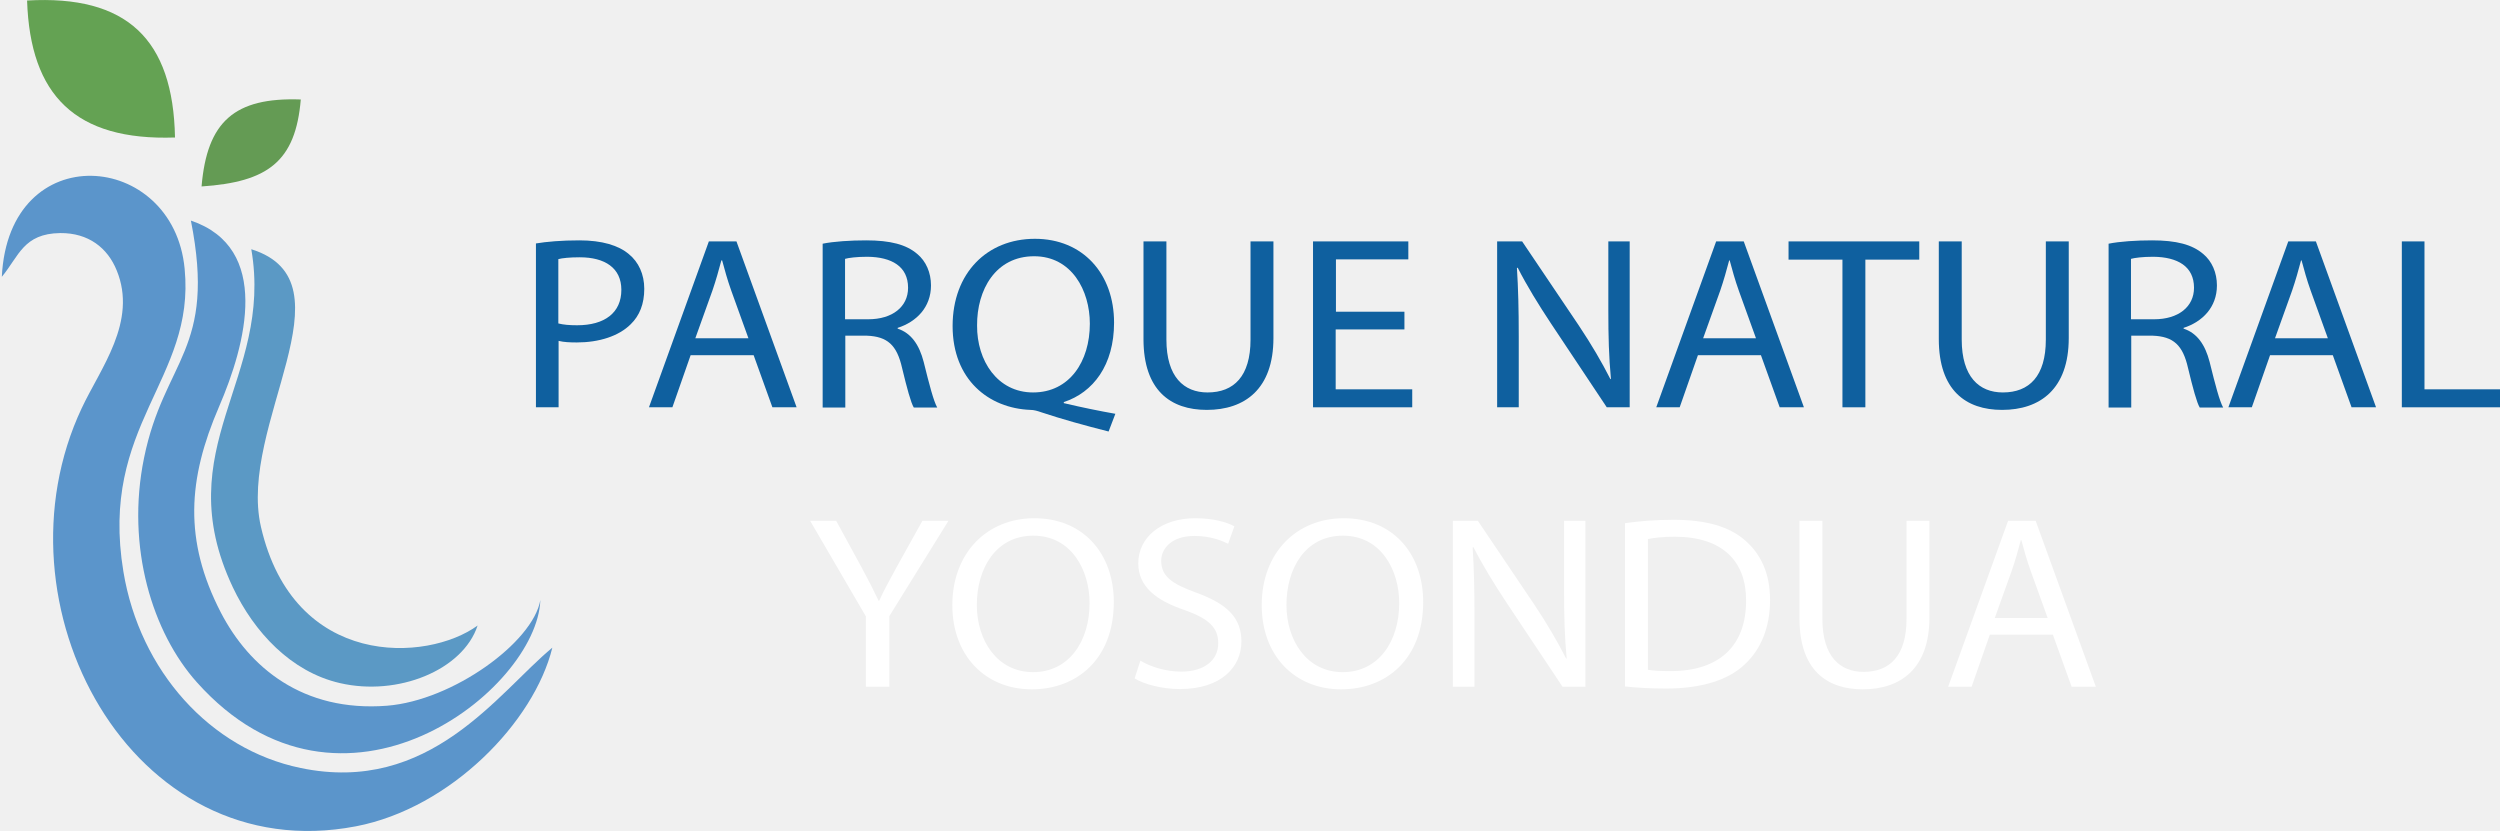
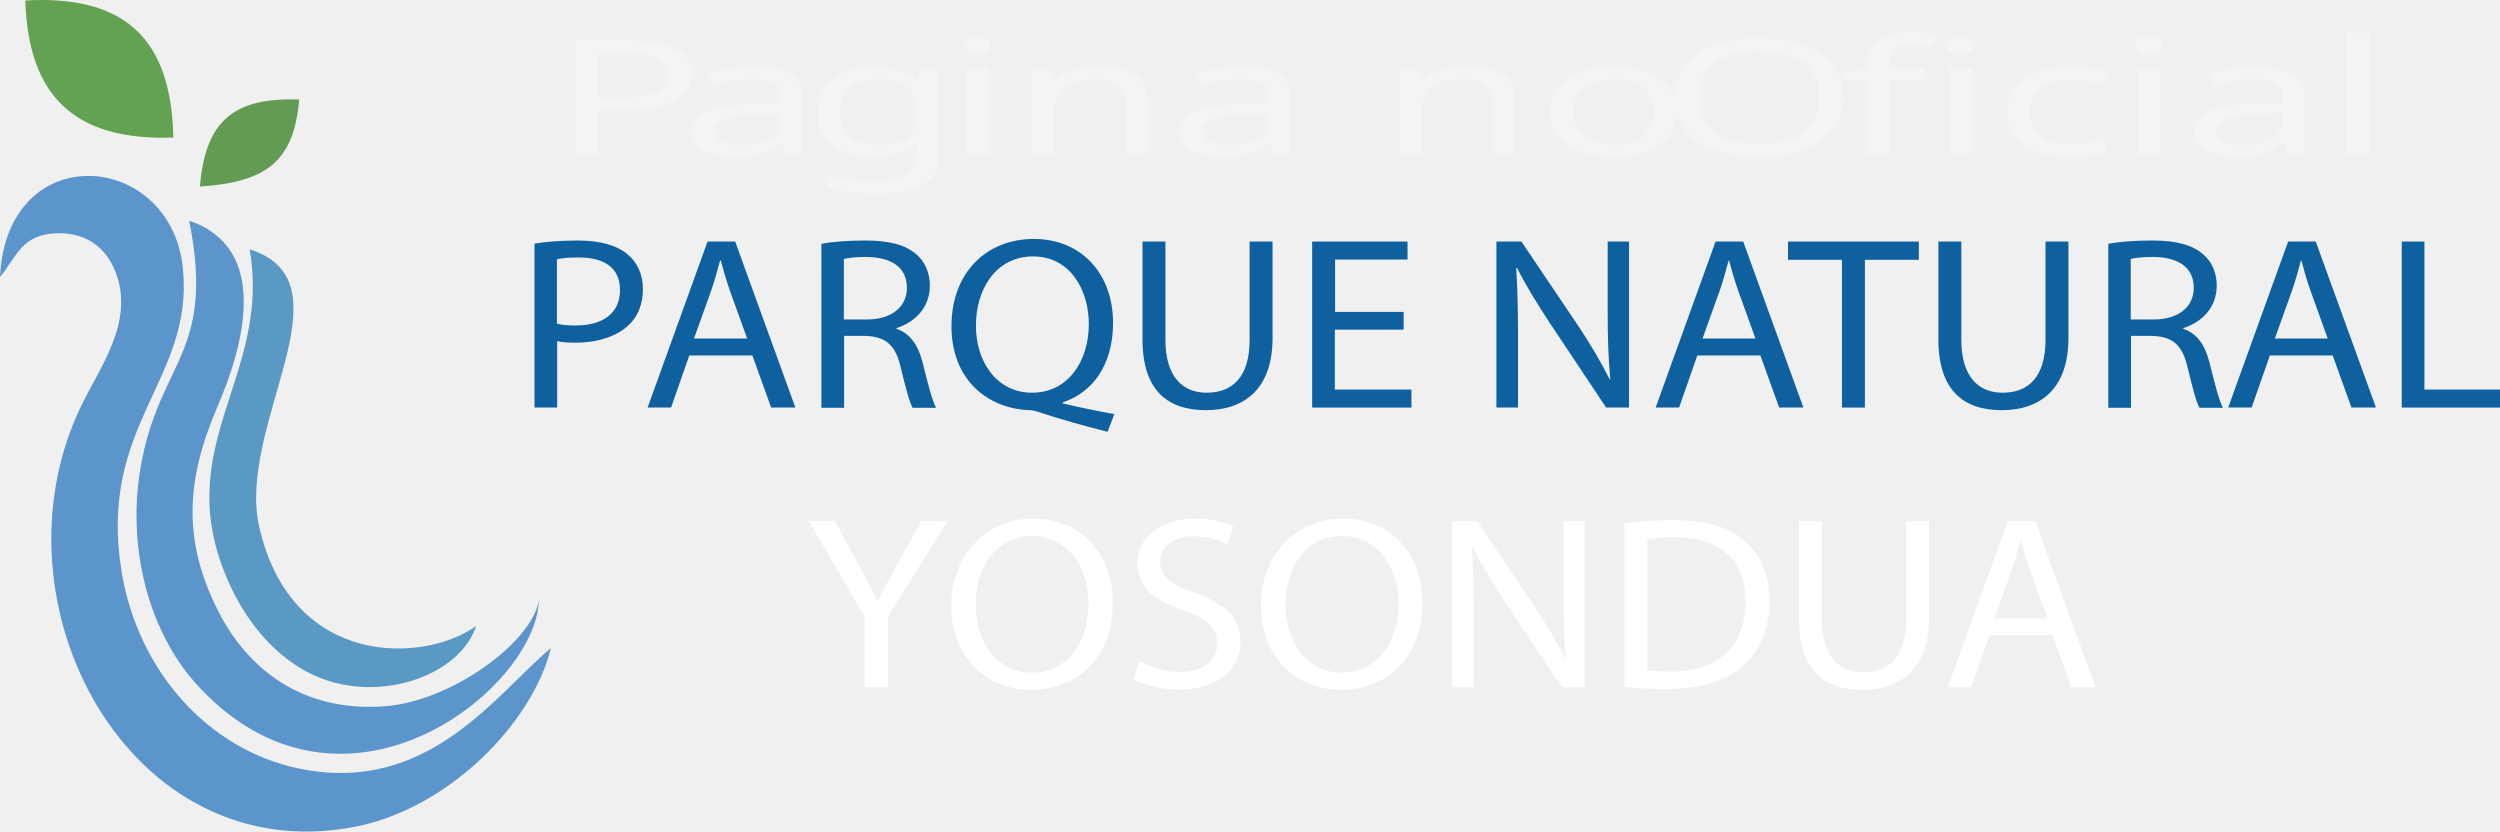
- <svg xmlns="http://www.w3.org/2000/svg" version="1.1" id="Capa_1" x="0px" y="0px" width="960px" height="319.1px" viewBox="0 0 960 319.1" style="enable-background:new 0 0 960 319.1;" xml:space="preserve">
-   <style type="text/css">
- 	.st0{fill-rule:evenodd;clip-rule:evenodd;fill:#5B95CB;}
- 	.st1{fill-rule:evenodd;clip-rule:evenodd;fill:#5B99C5;}
- 	.st2{fill-rule:evenodd;clip-rule:evenodd;fill:#64A253;}
- 	.st3{fill-rule:evenodd;clip-rule:evenodd;fill:#649B54;}
- 	.st4{fill:#0F609F;}
- 	.st5{fill:#FFFFFF;}
- </style>
+ <svg xmlns="http://www.w3.org/2000/svg" id="Capa_1" data-name="Capa 1" viewBox="0 0 959.3 319.09">
+   <defs>
+     <style>
+       .cls-1 {
+         fill: #5b95cb;
+       }
+ 
+       .cls-1, .cls-2, .cls-3, .cls-4 {
+         fill-rule: evenodd;
+       }
+ 
+       .cls-5, .cls-6 {
+         fill: #fff;
+       }
+ 
+       .cls-2 {
+         fill: #649b54;
+       }
+ 
+       .cls-7 {
+         fill: #0f609f;
+       }
+ 
+       .cls-8 {
+         letter-spacing: 0em;
+       }
+ 
+       .cls-6 {
+         font-family: MyriadPro-Regular, 'Myriad Pro';
+         font-size: 61.64px;
+         opacity: .27;
+       }
+ 
+       .cls-9 {
+         letter-spacing: .02em;
+       }
+ 
+       .cls-3 {
+         fill: #64a253;
+       }
+ 
+       .cls-4 {
+         fill: #5b99c5;
+       }
+ 
+       .cls-10 {
+         letter-spacing: 0em;
+       }
+ 
+       .cls-11 {
+         letter-spacing: -.03em;
+       }
+     </style>
+   </defs>
  <g>
-     <path class="st0" d="M0.7,106.3c6.6-8,8.3-16.6,22.4-16.8c10.9-0.1,18.2,5.7,21.7,14.3c8.1,19.7-6.3,37.7-13.4,52.9   C-4.1,232,50.3,333.9,136.7,317.3c36.4-7,68.4-40.1,75.4-68.6c-20.8,17.2-47,56.6-96.7,46.2c-34.8-7.2-61.7-37.4-68-75.3   C38,163,75.1,145.9,70.9,103.2C66.6,57.8,3.3,52.4,0.7,106.3L0.7,106.3z" />
-     <path class="st0" d="M73.3,84.7c9.9,49.9-10.3,53.3-18,91.2c-7,34.3,3.3,67.1,20.3,86.1c55.7,62.3,130.7,3,131.9-31.6   c-2.8,16.2-33.6,38.6-58.9,40.6c-32.4,2.5-52.9-14.8-63.8-35.8c-14.3-27.7-12.7-51.2-0.7-79C94.5,132.1,104.3,95.2,73.3,84.7   L73.3,84.7z" />
-     <path class="st1" d="M183.4,240.2c-19.3,14.1-70.6,16.8-83.2-37.9c-9-39,36.4-94-3.7-106.6c8.6,49.9-32.4,76.2-7.1,129.8   c8.2,17.3,22.4,32.5,41.1,36.8C152.8,267.5,177.8,257.3,183.4,240.2L183.4,240.2z" />
-     <path class="st2" d="M67.2,52.8C66.5,15,48.7-2,10.4,0.2C11.6,36.7,29,54.1,67.2,52.8L67.2,52.8z" />
-     <path class="st3" d="M77.4,71.6c25.4-1.7,36.1-9.5,38.1-33.4C90,37.3,79.5,46.7,77.4,71.6L77.4,71.6z" />
+     <path class="cls-1" d="m0,106.29c6.6-8,8.3-16.6,22.4-16.8,10.9-.1,18.2,5.7,21.7,14.3,8.1,19.7-6.3,37.7-13.4,52.9-35.5,75.3,18.9,177.2,105.3,160.6,36.4-7,68.4-40.1,75.4-68.6-20.8,17.2-47,56.6-96.7,46.2-34.8-7.2-61.7-37.4-68-75.3-9.4-56.6,27.7-73.7,23.5-116.4C65.9,57.79,2.6,52.39,0,106.29h0Z" />
+     <path class="cls-1" d="m72.6,84.69c9.9,49.9-10.3,53.3-18,91.2-7,34.3,3.3,67.1,20.3,86.1,55.7,62.3,130.7,3,131.9-31.6-2.8,16.2-33.6,38.6-58.9,40.6-32.4,2.5-52.9-14.8-63.8-35.8-14.3-27.7-12.7-51.2-.7-79,10.4-24.1,20.2-61-10.8-71.5h0Z" />
+     <path class="cls-4" d="m182.7,240.19c-19.3,14.1-70.6,16.8-83.2-37.9-9-39,36.4-94-3.7-106.6,8.6,49.9-32.4,76.2-7.1,129.8,8.2,17.3,22.4,32.5,41.1,36.8,22.3,5.2,47.3-5,52.9-22.1h0Z" />
+     <path class="cls-3" d="m66.5,52.79C65.8,14.99,48-2.01,9.7.19c1.2,36.5,18.6,53.9,56.8,52.6h0Z" />
+     <path class="cls-2" d="m76.7,71.59c25.4-1.7,36.1-9.5,38.1-33.4-25.5-.9-36,8.5-38.1,33.4h0Z" />
  </g>
-   <path class="st4" d="M205.7,93.5c4.2-0.7,9.8-1.2,16.8-1.2c8.6,0,15,1.9,19,5.3c3.7,3,5.9,7.7,5.9,13.3c0,5.8-1.8,10.3-5.2,13.6  c-4.6,4.6-12.2,7-20.7,7c-2.6,0-5-0.1-7-0.6v25.5h-8.7V93.5z M214.4,124.2c1.9,0.5,4.3,0.7,7.2,0.7c10.6,0,17-4.8,17-13.6  c0-8.4-6.3-12.5-16-12.5c-3.8,0-6.7,0.3-8.2,0.7V124.2z" />
-   <path class="st4" d="M265.2,136.4l-7,20h-9l23-63.7h10.6l23.1,63.7h-9.3l-7.2-20H265.2z M287.4,129.9l-6.6-18.3  c-1.5-4.2-2.5-7.9-3.5-11.6H277c-1,3.8-2.1,7.7-3.4,11.5l-6.6,18.4H287.4z" />
-   <path class="st4" d="M315.8,93.6c4.4-0.9,10.8-1.3,16.8-1.3c9.3,0,15.4,1.6,19.6,5.2c3.4,2.8,5.3,7.2,5.3,12.1  c0,8.4-5.6,14-12.8,16.3v0.3c5.2,1.7,8.3,6.2,10,12.8c2.2,8.9,3.8,15,5.2,17.5h-9c-1.1-1.8-2.6-7.3-4.5-15.2  c-2-8.8-5.6-12.1-13.6-12.4h-8.2v27.6h-8.7V93.6z M324.5,122.6h8.9c9.3,0,15.3-4.8,15.3-12.1c0-8.2-6.3-11.8-15.6-11.9  c-4.2,0-7.2,0.4-8.6,0.8V122.6z" />
-   <path class="st4" d="M425.7,165.7c-9.1-2.3-18.1-4.8-25.9-7.4c-1.4-0.5-2.8-0.9-4.1-0.9c-16.1-0.6-29.9-11.7-29.9-32.2  c0-20.4,13.3-33.5,31.6-33.5c18.4,0,30.4,13.4,30.4,32.2c0,16.3-8,26.8-19.3,30.5v0.4c6.7,1.6,14.1,3.1,19.8,4.1L425.7,165.7z   M418.5,124.3c0-12.8-7-25.9-21.4-25.9c-14.8,0-22,12.9-21.9,26.6c-0.1,13.5,7.8,25.7,21.5,25.7  C410.7,150.7,418.5,138.8,418.5,124.3z" />
-   <path class="st4" d="M447.9,92.7v37.7c0,14.3,6.7,20.3,15.8,20.3c10.1,0,16.5-6.2,16.5-20.3V92.7h8.8v37.1c0,19.6-11,27.6-25.6,27.6  c-13.9,0-24.3-7.5-24.3-27.2V92.7H447.9z" />
-   <path class="st4" d="M539.2,126.5h-26.3v23h29.4v6.9h-38.1V92.7h36.6v6.9h-27.8v20.1h26.3V126.5z" />
-   <path class="st4" d="M574.9,156.4V92.7h9.6l21.7,32.2c5,7.5,8.9,14.2,12.2,20.7l0.2-0.1c-0.8-8.5-1-16.3-1-26.2V92.7h8.2v63.7H617  l-21.5-32.3c-4.7-7.1-9.2-14.4-12.7-21.3l-0.3,0.1c0.5,8,0.7,15.7,0.7,26.3v27.2H574.9z" />
-   <path class="st4" d="M652,136.4l-7,20h-9l23-63.7h10.6l23.1,63.7h-9.3l-7.2-20H652z M674.3,129.9l-6.6-18.3  c-1.5-4.2-2.5-7.9-3.5-11.6h-0.2c-1,3.8-2.1,7.7-3.4,11.5l-6.6,18.4H674.3z" />
-   <path class="st4" d="M707.4,99.7h-20.6v-7H737v7h-20.7v56.7h-8.8V99.7z" />
-   <path class="st4" d="M753.3,92.7v37.7c0,14.3,6.7,20.3,15.8,20.3c10.1,0,16.5-6.2,16.5-20.3V92.7h8.8v37.1c0,19.6-11,27.6-25.6,27.6  c-13.9,0-24.3-7.5-24.3-27.2V92.7H753.3z" />
-   <path class="st4" d="M809.6,93.6c4.4-0.9,10.8-1.3,16.8-1.3c9.3,0,15.4,1.6,19.6,5.2c3.4,2.8,5.3,7.2,5.3,12.1  c0,8.4-5.6,14-12.8,16.3v0.3c5.2,1.7,8.3,6.2,10,12.8c2.2,8.9,3.8,15,5.2,17.5h-9c-1.1-1.8-2.6-7.3-4.5-15.2  c-2-8.8-5.6-12.1-13.6-12.4h-8.2v27.6h-8.7V93.6z M818.3,122.6h8.9c9.3,0,15.3-4.8,15.3-12.1c0-8.2-6.3-11.8-15.6-11.9  c-4.2,0-7.2,0.4-8.6,0.8V122.6z" />
-   <path class="st4" d="M871.7,136.4l-7,20h-9l23-63.7h10.6l23.1,63.7H903l-7.2-20H871.7z M893.9,129.9l-6.6-18.3  c-1.5-4.2-2.5-7.9-3.5-11.6h-0.2c-1,3.8-2.1,7.7-3.4,11.5l-6.6,18.4H893.9z" />
-   <path class="st4" d="M922.3,92.7h8.7v56.8h29v6.9h-37.7V92.7z" />
-   <path class="st5" d="M332.5,263.7v-27L311.1,200h10l9.6,17.6c2.6,4.8,4.6,8.7,6.7,13.1h0.2c1.9-4.2,4.2-8.3,6.8-13.1l9.8-17.6h10  l-22.7,36.6v27.1H332.5z" />
-   <path class="st5" d="M427.7,231.2c0,21.9-14.2,33.5-31.5,33.5c-17.9,0-30.5-13-30.5-32.3c0-20.2,13.4-33.4,31.5-33.4  C415.7,199,427.7,212.3,427.7,231.2z M375.1,232.3c0,13.6,7.8,25.8,21.6,25.8c13.9,0,21.7-12,21.7-26.5c0-12.7-7-25.9-21.6-25.9  C382.4,205.7,375.1,218.3,375.1,232.3z" />
-   <path class="st5" d="M437.9,253.7c3.9,2.3,9.6,4.2,15.7,4.2c8.9,0,14.2-4.4,14.2-10.9c0-6-3.6-9.4-12.8-12.7  c-11.1-3.7-17.9-9.1-17.9-18c0-9.9,8.7-17.3,21.9-17.3c6.9,0,12,1.5,15,3.1l-2.4,6.7c-2.2-1.1-6.7-3-12.9-3  c-9.2,0-12.8,5.2-12.8,9.5c0,6,4.1,8.9,13.5,12.3c11.5,4.2,17.3,9.4,17.3,18.7c0,9.8-7.7,18.3-23.7,18.3c-6.5,0-13.7-1.8-17.3-4.1  L437.9,253.7z" />
-   <path class="st5" d="M546.5,231.2c0,21.9-14.2,33.5-31.5,33.5c-17.9,0-30.5-13-30.5-32.3c0-20.2,13.4-33.4,31.5-33.4  C534.6,199,546.5,212.3,546.5,231.2z M494,232.3c0,13.6,7.8,25.8,21.6,25.8c13.9,0,21.7-12,21.7-26.5c0-12.7-7-25.9-21.6-25.9  C501.2,205.7,494,218.3,494,232.3z" />
-   <path class="st5" d="M557.9,263.7V200h9.6l21.7,32.2c5,7.5,8.9,14.2,12.2,20.7l0.2-0.1c-0.8-8.5-1-16.3-1-26.2V200h8.2v63.7h-8.8  l-21.5-32.3c-4.7-7.1-9.2-14.4-12.7-21.3l-0.3,0.1c0.5,8,0.7,15.7,0.7,26.3v27.2H557.9z" />
-   <path class="st5" d="M624.1,200.9c5.3-0.8,11.7-1.3,18.6-1.3c12.6,0,21.5,2.7,27.4,7.9c6,5.2,9.6,12.6,9.6,22.9  c0,10.4-3.4,18.9-9.8,24.8c-6.3,6-16.8,9.2-30,9.2c-6.2,0-11.5-0.3-15.9-0.8V200.9z M632.8,257.2c2.2,0.4,5.4,0.5,8.8,0.5  c18.7,0,28.9-9.8,28.9-27c0.1-15-8.9-24.6-27.4-24.6c-4.5,0-7.9,0.4-10.3,0.9V257.2z" />
-   <path class="st5" d="M699.8,200v37.7c0,14.3,6.7,20.3,15.8,20.3c10.1,0,16.5-6.2,16.5-20.3V200h8.8v37.1c0,19.6-11,27.6-25.6,27.6  c-13.9,0-24.3-7.5-24.3-27.2V200H699.8z" />
-   <path class="st5" d="M764.1,243.7l-7,20h-9l23-63.7h10.6l23.1,63.7h-9.3l-7.2-20H764.1z M786.3,237.3l-6.6-18.3  c-1.5-4.2-2.5-7.9-3.5-11.6H776c-1,3.8-2.1,7.7-3.4,11.5l-6.6,18.4H786.3z" />
+   <path class="cls-7" d="m205,93.49c4.2-.7,9.8-1.2,16.8-1.2,8.6,0,15,1.9,19,5.3,3.7,3,5.9,7.7,5.9,13.3s-1.8,10.3-5.2,13.6c-4.6,4.6-12.2,7-20.7,7-2.6,0-5-.1-7-.6v25.5h-8.7v-62.9h-.1Zm8.7,30.7c1.9.5,4.3.7,7.2.7,10.6,0,17-4.8,17-13.6s-6.3-12.5-16-12.5c-3.8,0-6.7.3-8.2.7v24.7Z" />
+   <path class="cls-7" d="m264.5,136.39l-7,20h-9l23-63.7h10.6l23.1,63.7h-9.3l-7.2-20h-24.2Zm22.2-6.5l-6.6-18.3c-1.5-4.2-2.5-7.9-3.5-11.6h-.3c-1,3.8-2.1,7.7-3.4,11.5l-6.6,18.4h20.4Z" />
+   <path class="cls-7" d="m315.1,93.59c4.4-.9,10.8-1.3,16.8-1.3,9.3,0,15.4,1.6,19.6,5.2,3.4,2.8,5.3,7.2,5.3,12.1,0,8.4-5.6,14-12.8,16.3v.3c5.2,1.7,8.3,6.2,10,12.8,2.2,8.9,3.8,15,5.2,17.5h-9c-1.1-1.8-2.6-7.3-4.5-15.2-2-8.8-5.6-12.1-13.6-12.4h-8.2v27.6h-8.7v-62.9h-.1Zm8.7,29h8.9c9.3,0,15.3-4.8,15.3-12.1,0-8.2-6.3-11.8-15.6-11.9-4.2,0-7.2.4-8.6.8v23.2h0Z" />
+   <path class="cls-7" d="m425,165.69c-9.1-2.3-18.1-4.8-25.9-7.4-1.4-.5-2.8-.9-4.1-.9-16.1-.6-29.9-11.7-29.9-32.2s13.3-33.5,31.6-33.5,30.4,13.4,30.4,32.2c0,16.3-8,26.8-19.3,30.5v.4c6.7,1.6,14.1,3.1,19.8,4.1l-2.6,6.8Zm-7.2-41.4c0-12.8-7-25.9-21.4-25.9s-22,12.9-21.9,26.6c-.1,13.5,7.8,25.7,21.5,25.7s21.8-11.9,21.8-26.4Z" />
+   <path class="cls-7" d="m447.2,92.69v37.7c0,14.3,6.7,20.3,15.8,20.3,10.1,0,16.5-6.2,16.5-20.3v-37.7h8.8v37.1c0,19.6-11,27.6-25.6,27.6s-24.3-7.5-24.3-27.2v-37.5h8.8Z" />
+   <path class="cls-7" d="m538.5,126.49h-26.3v23h29.4v6.9h-38.1v-63.7h36.6v6.9h-27.8v20.1h26.3v6.8h-.1Z" />
+   <path class="cls-7" d="m574.2,156.39v-63.7h9.6l21.7,32.2c5,7.5,8.9,14.2,12.2,20.7l.2-.1c-.8-8.5-1-16.3-1-26.2v-26.6h8.2v63.7h-8.8l-21.5-32.3c-4.7-7.1-9.2-14.4-12.7-21.3l-.3.1c.5,8,.7,15.7.7,26.3v27.2h-8.3Z" />
+   <path class="cls-7" d="m651.3,136.39l-7,20h-9l23-63.7h10.6l23.1,63.7h-9.3l-7.2-20h-24.2Zm22.3-6.5l-6.6-18.3c-1.5-4.2-2.5-7.9-3.5-11.6h-.2c-1,3.8-2.1,7.7-3.4,11.5l-6.6,18.4h20.3Z" />
+   <path class="cls-7" d="m706.7,99.69h-20.6v-7h50.2v7h-20.7v56.7h-8.8v-56.7h-.1Z" />
+   <path class="cls-7" d="m752.6,92.69v37.7c0,14.3,6.7,20.3,15.8,20.3,10.1,0,16.5-6.2,16.5-20.3v-37.7h8.8v37.1c0,19.6-11,27.6-25.6,27.6s-24.3-7.5-24.3-27.2v-37.5h8.8Z" />
+   <path class="cls-7" d="m808.9,93.59c4.4-.9,10.8-1.3,16.8-1.3,9.3,0,15.4,1.6,19.6,5.2,3.4,2.8,5.3,7.2,5.3,12.1,0,8.4-5.6,14-12.8,16.3v.3c5.2,1.7,8.3,6.2,10,12.8,2.2,8.9,3.8,15,5.2,17.5h-9c-1.1-1.8-2.6-7.3-4.5-15.2-2-8.8-5.6-12.1-13.6-12.4h-8.2v27.6h-8.7v-62.9h-.1Zm8.7,29h8.9c9.3,0,15.3-4.8,15.3-12.1,0-8.2-6.3-11.8-15.6-11.9-4.2,0-7.2.4-8.6.8v23.2h0Z" />
+   <path class="cls-7" d="m871,136.39l-7,20h-9l23-63.7h10.6l23.1,63.7h-9.4l-7.2-20h-24.1Zm22.2-6.5l-6.6-18.3c-1.5-4.2-2.5-7.9-3.5-11.6h-.2c-1,3.8-2.1,7.7-3.4,11.5l-6.6,18.4h20.3Z" />
+   <path class="cls-7" d="m921.6,92.69h8.7v56.8h29v6.9h-37.7v-63.7Z" />
+   <path class="cls-5" d="m331.8,263.69v-27l-21.4-36.7h10l9.6,17.6c2.6,4.8,4.6,8.7,6.7,13.1h.2c1.9-4.2,4.2-8.3,6.8-13.1l9.8-17.6h10l-22.7,36.6v27.1h-9Z" />
+   <path class="cls-5" d="m427,231.19c0,21.9-14.2,33.5-31.5,33.5s-30.5-13-30.5-32.3,13.4-33.4,31.5-33.4,30.5,13.3,30.5,32.2Zm-52.6,1.1c0,13.6,7.8,25.8,21.6,25.8s21.7-12,21.7-26.5c0-12.7-7-25.9-21.6-25.9-14.4,0-21.7,12.6-21.7,26.6Z" />
+   <path class="cls-5" d="m437.2,253.69c3.9,2.3,9.6,4.2,15.7,4.2,8.9,0,14.2-4.4,14.2-10.9,0-6-3.6-9.4-12.8-12.7-11.1-3.7-17.9-9.1-17.9-18,0-9.9,8.7-17.3,21.9-17.3,6.9,0,12,1.5,15,3.1l-2.4,6.7c-2.2-1.1-6.7-3-12.9-3-9.2,0-12.8,5.2-12.8,9.5,0,6,4.1,8.9,13.5,12.3,11.5,4.2,17.3,9.4,17.3,18.7,0,9.8-7.7,18.3-23.7,18.3-6.5,0-13.7-1.8-17.3-4.1l2.2-6.8Z" />
+   <path class="cls-5" d="m545.8,231.19c0,21.9-14.2,33.5-31.5,33.5s-30.5-13-30.5-32.3,13.4-33.4,31.5-33.4,30.5,13.3,30.5,32.2Zm-52.5,1.1c0,13.6,7.8,25.8,21.6,25.8s21.7-12,21.7-26.5c0-12.7-7-25.9-21.6-25.9-14.5,0-21.7,12.6-21.7,26.6Z" />
+   <path class="cls-5" d="m557.2,263.69v-63.7h9.6l21.7,32.2c5,7.5,8.9,14.2,12.2,20.7l.2-.1c-.8-8.5-1-16.3-1-26.2v-26.6h8.2v63.7h-8.8l-21.5-32.3c-4.7-7.1-9.2-14.4-12.7-21.3l-.3.1c.5,8,.7,15.7.7,26.3v27.2h-8.3Z" />
+   <path class="cls-5" d="m623.4,200.89c5.3-.8,11.7-1.3,18.6-1.3,12.6,0,21.5,2.7,27.4,7.9,6,5.2,9.6,12.6,9.6,22.9s-3.4,18.9-9.8,24.8c-6.3,6-16.8,9.2-30,9.2-6.2,0-11.5-.3-15.9-.8v-62.7h.1Zm8.7,56.3c2.2.4,5.4.5,8.8.5,18.7,0,28.9-9.8,28.9-27,.1-15-8.9-24.6-27.4-24.6-4.5,0-7.9.4-10.3.9v50.2Z" />
+   <path class="cls-5" d="m699.1,199.99v37.7c0,14.3,6.7,20.3,15.8,20.3,10.1,0,16.5-6.2,16.5-20.3v-37.7h8.8v37.1c0,19.6-11,27.6-25.6,27.6s-24.3-7.5-24.3-27.2v-37.5h8.8Z" />
+   <path class="cls-5" d="m763.4,243.69l-7,20h-9l23-63.7h10.6l23.1,63.7h-9.3l-7.2-20h-24.2Zm22.2-6.4l-6.6-18.3c-1.5-4.2-2.5-7.9-3.5-11.6h-.2c-1,3.8-2.1,7.7-3.4,11.5l-6.6,18.4h20.3Z" />
+   <text class="cls-6" transform="translate(211.4 59.47) scale(1.59 1)">
+     <tspan class="cls-11" x="0" y="0">P</tspan>
+     <tspan x="31.19" y="0">a</tspan>
+     <tspan class="cls-8" x="60.9" y="0">g</tspan>
+     <tspan x="94.98" y="0">ina no </tspan>
+     <tspan class="cls-9" x="267.51" y="0">O</tspan>
+     <tspan class="cls-10" x="310.96" y="0">ficial</tspan>
+   </text>
</svg>
